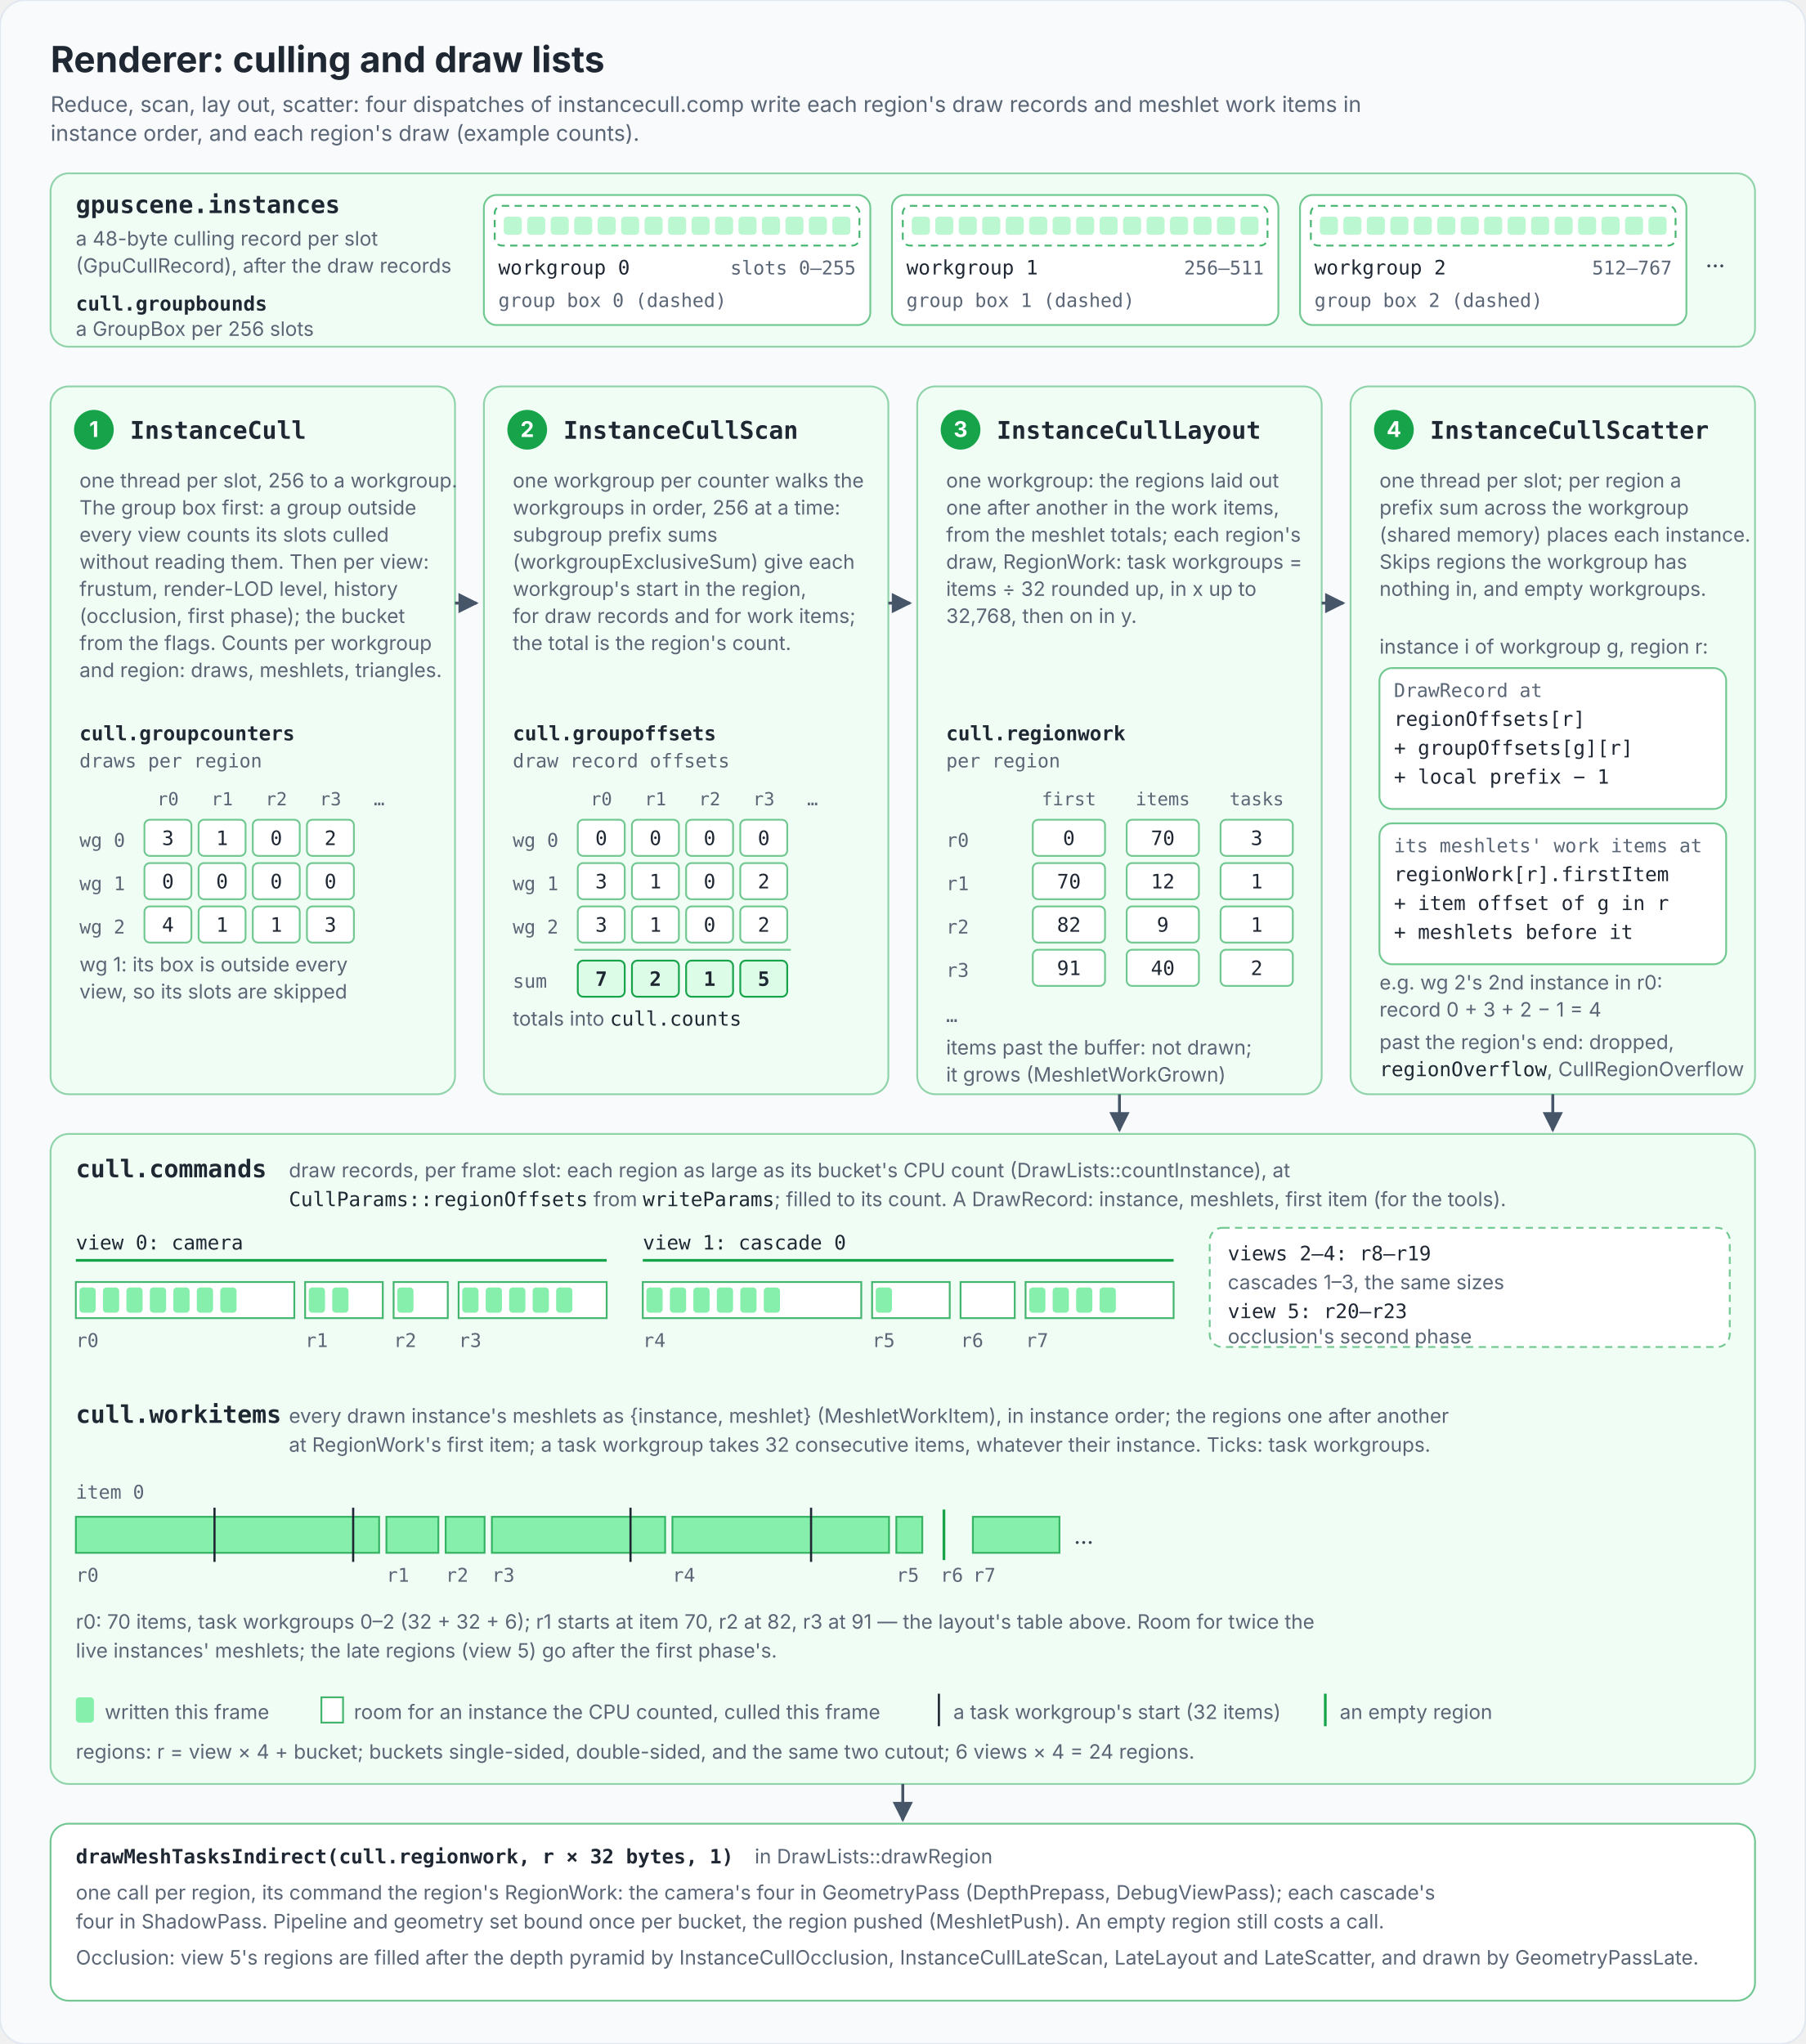
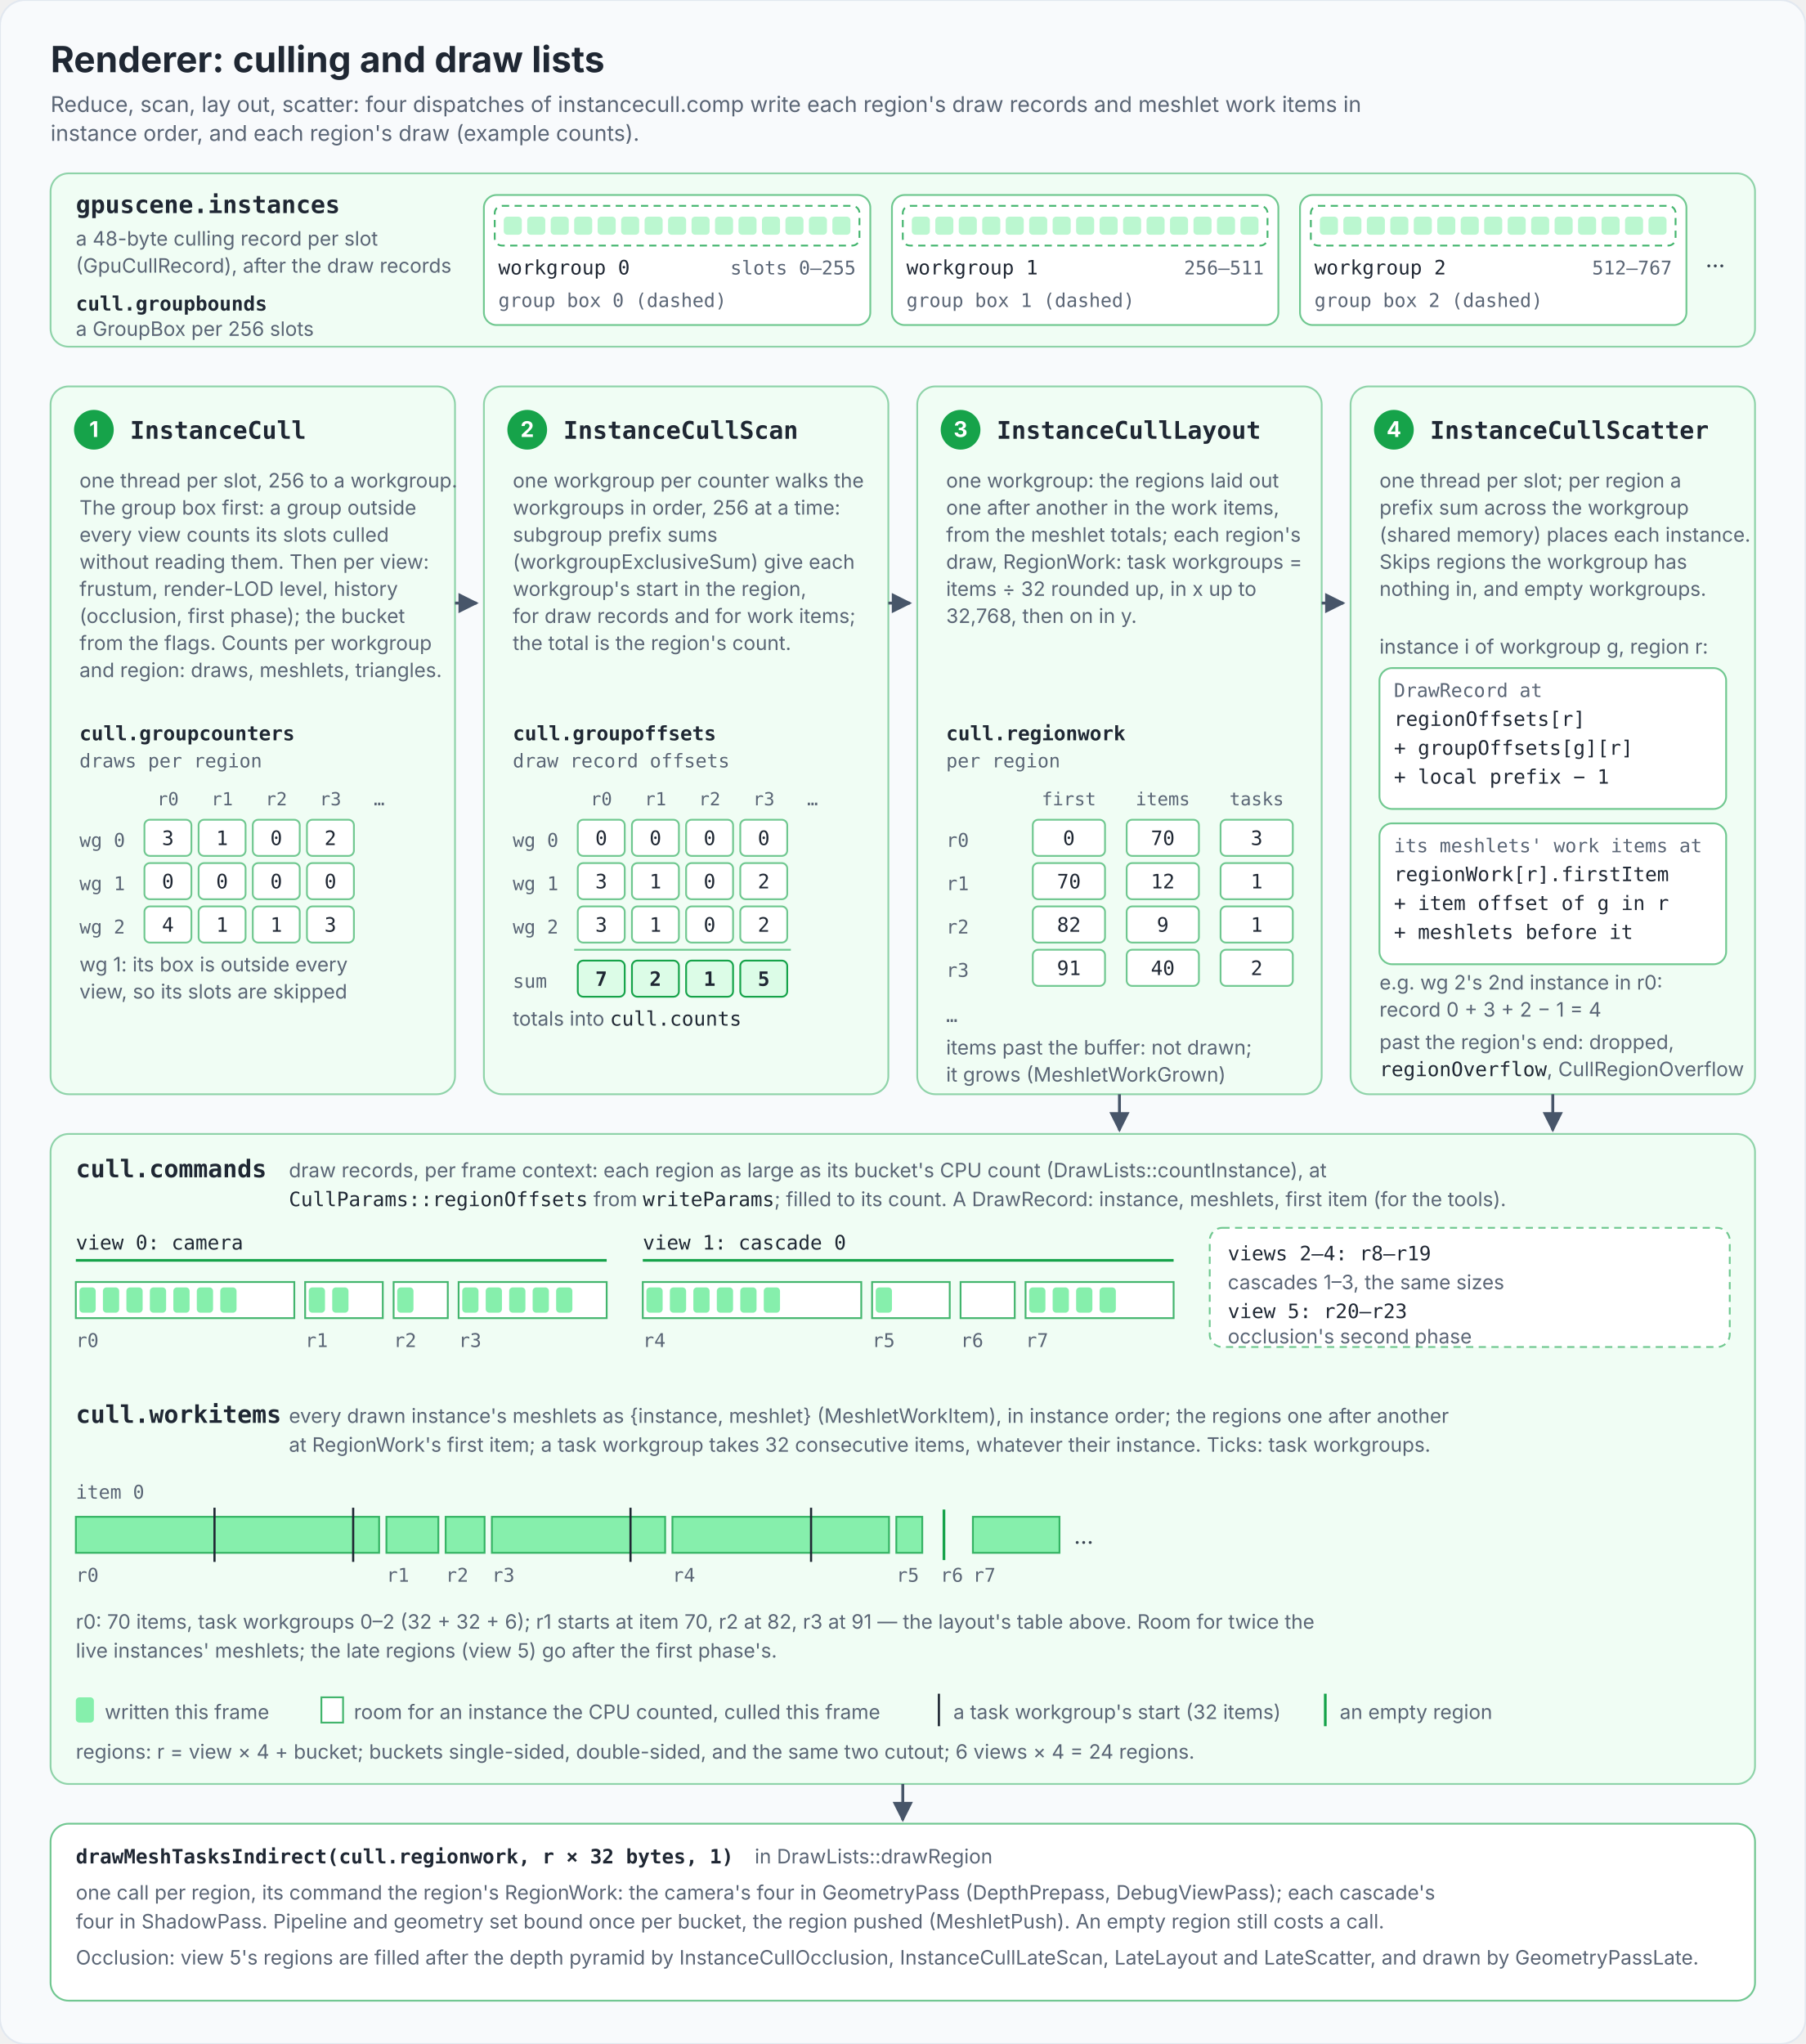
<svg xmlns="http://www.w3.org/2000/svg" width="1000" height="1132" viewBox="0 0 1000 1132" font-family="Inter, Segoe UI, Helvetica, Arial, sans-serif">
  <style>
    .title { font-size: 20px; font-weight: 700; fill: #1f2733; }
    .h { font-size: 13.5px; font-weight: 700; fill: #1f2733; font-family: JetBrains Mono, Consolas, Menlo, monospace; }
    .t { font-size: 12.5px; fill: #3a4452; }
    .s { font-size: 11px; fill: #5a6575; }
    .m { font-size: 11px; fill: #1f2733; font-family: JetBrains Mono, Consolas, Menlo, monospace; }
    .ms { font-size: 10.5px; fill: #5a6575; font-family: JetBrains Mono, Consolas, Menlo, monospace; }
    .c { font-size: 11px; fill: #1f2733; text-anchor: middle; font-family: JetBrains Mono, Consolas, Menlo, monospace; }
    .ch { font-size: 10px; fill: #5a6575; text-anchor: middle; font-family: JetBrains Mono, Consolas, Menlo, monospace; }
    .n { font-size: 12px; font-weight: 700; fill: #ffffff; text-anchor: middle; }
  </style>
  <defs>
    <marker id="arrow" viewBox="0 0 10 10" refX="9" refY="5" markerWidth="7" markerHeight="7" orient="auto">
      <path d="M0,0 L10,5 L0,10 z" fill="#475569" />
    </marker>
  </defs>
  <rect x="0" y="0" width="1000" height="1132" rx="14" fill="#f8fafc" stroke="#e2e8f0" />
  <text x="28" y="40" class="title">Renderer: culling and draw lists</text>
  <text x="28" y="62" class="s" style="font-size:12px">Reduce, scan, lay out, scatter: four dispatches of instancecull.comp write each region's draw records and meshlet work items in</text>
  <text x="28" y="78" class="s" style="font-size:12px">instance order, and each region's draw (example counts).</text>
  <rect x="28" y="96" width="944" height="96" rx="10" fill="#f0fdf4" stroke="#16a34a" stroke-opacity="0.45" />
  <text x="42" y="118" class="h">gpuscene.instances</text>
  <text x="42" y="136" class="s">a 48-byte culling record per slot</text>
  <text x="42" y="151" class="s">(GpuCullRecord), after the draw records</text>
  <text x="42" y="172" class="m" font-weight="700">cull.groupbounds</text>
  <text x="42" y="186" class="s">a GroupBox per 256 slots</text>
  <rect x="268" y="108" width="214" height="72" rx="7" fill="#ffffff" stroke="#16a34a" stroke-opacity="0.6" />
  <rect x="274" y="114" width="202" height="22" rx="4" fill="none" stroke="#16a34a" stroke-opacity="0.8" stroke-dasharray="4 3" />
  <rect x="279" y="120" width="10" height="10" rx="2" fill="#bbf7d0" />
  <rect x="292" y="120" width="10" height="10" rx="2" fill="#bbf7d0" />
  <rect x="305" y="120" width="10" height="10" rx="2" fill="#bbf7d0" />
  <rect x="318" y="120" width="10" height="10" rx="2" fill="#bbf7d0" />
  <rect x="331" y="120" width="10" height="10" rx="2" fill="#bbf7d0" />
  <rect x="344" y="120" width="10" height="10" rx="2" fill="#bbf7d0" />
  <rect x="357" y="120" width="10" height="10" rx="2" fill="#bbf7d0" />
  <rect x="370" y="120" width="10" height="10" rx="2" fill="#bbf7d0" />
  <rect x="383" y="120" width="10" height="10" rx="2" fill="#bbf7d0" />
  <rect x="396" y="120" width="10" height="10" rx="2" fill="#bbf7d0" />
  <rect x="409" y="120" width="10" height="10" rx="2" fill="#bbf7d0" />
  <rect x="422" y="120" width="10" height="10" rx="2" fill="#bbf7d0" />
  <rect x="435" y="120" width="10" height="10" rx="2" fill="#bbf7d0" />
  <rect x="448" y="120" width="10" height="10" rx="2" fill="#bbf7d0" />
  <rect x="461" y="120" width="10" height="10" rx="2" fill="#bbf7d0" />
  <text x="276" y="152" class="m">workgroup 0</text>
  <text x="474" y="152" class="ms" text-anchor="end">slots 0–255</text>
  <text x="276" y="170" class="ms">group box 0 (dashed)</text>
  <rect x="494" y="108" width="214" height="72" rx="7" fill="#ffffff" stroke="#16a34a" stroke-opacity="0.6" />
  <rect x="500" y="114" width="202" height="22" rx="4" fill="none" stroke="#16a34a" stroke-opacity="0.8" stroke-dasharray="4 3" />
  <rect x="505" y="120" width="10" height="10" rx="2" fill="#bbf7d0" />
  <rect x="518" y="120" width="10" height="10" rx="2" fill="#bbf7d0" />
  <rect x="531" y="120" width="10" height="10" rx="2" fill="#bbf7d0" />
  <rect x="544" y="120" width="10" height="10" rx="2" fill="#bbf7d0" />
  <rect x="557" y="120" width="10" height="10" rx="2" fill="#bbf7d0" />
  <rect x="570" y="120" width="10" height="10" rx="2" fill="#bbf7d0" />
  <rect x="583" y="120" width="10" height="10" rx="2" fill="#bbf7d0" />
  <rect x="596" y="120" width="10" height="10" rx="2" fill="#bbf7d0" />
  <rect x="609" y="120" width="10" height="10" rx="2" fill="#bbf7d0" />
  <rect x="622" y="120" width="10" height="10" rx="2" fill="#bbf7d0" />
  <rect x="635" y="120" width="10" height="10" rx="2" fill="#bbf7d0" />
  <rect x="648" y="120" width="10" height="10" rx="2" fill="#bbf7d0" />
  <rect x="661" y="120" width="10" height="10" rx="2" fill="#bbf7d0" />
  <rect x="674" y="120" width="10" height="10" rx="2" fill="#bbf7d0" />
  <rect x="687" y="120" width="10" height="10" rx="2" fill="#bbf7d0" />
  <text x="502" y="152" class="m">workgroup 1</text>
  <text x="700" y="152" class="ms" text-anchor="end">256–511</text>
  <text x="502" y="170" class="ms">group box 1 (dashed)</text>
  <rect x="720" y="108" width="214" height="72" rx="7" fill="#ffffff" stroke="#16a34a" stroke-opacity="0.6" />
  <rect x="726" y="114" width="202" height="22" rx="4" fill="none" stroke="#16a34a" stroke-opacity="0.8" stroke-dasharray="4 3" />
  <rect x="731" y="120" width="10" height="10" rx="2" fill="#bbf7d0" />
  <rect x="744" y="120" width="10" height="10" rx="2" fill="#bbf7d0" />
  <rect x="757" y="120" width="10" height="10" rx="2" fill="#bbf7d0" />
  <rect x="770" y="120" width="10" height="10" rx="2" fill="#bbf7d0" />
  <rect x="783" y="120" width="10" height="10" rx="2" fill="#bbf7d0" />
  <rect x="796" y="120" width="10" height="10" rx="2" fill="#bbf7d0" />
  <rect x="809" y="120" width="10" height="10" rx="2" fill="#bbf7d0" />
  <rect x="822" y="120" width="10" height="10" rx="2" fill="#bbf7d0" />
  <rect x="835" y="120" width="10" height="10" rx="2" fill="#bbf7d0" />
  <rect x="848" y="120" width="10" height="10" rx="2" fill="#bbf7d0" />
  <rect x="861" y="120" width="10" height="10" rx="2" fill="#bbf7d0" />
  <rect x="874" y="120" width="10" height="10" rx="2" fill="#bbf7d0" />
  <rect x="887" y="120" width="10" height="10" rx="2" fill="#bbf7d0" />
  <rect x="900" y="120" width="10" height="10" rx="2" fill="#bbf7d0" />
  <rect x="913" y="120" width="10" height="10" rx="2" fill="#bbf7d0" />
  <text x="728" y="152" class="m">workgroup 2</text>
  <text x="926" y="152" class="ms" text-anchor="end">512–767</text>
  <text x="728" y="170" class="ms">group box 2 (dashed)</text>
  <text x="950" y="148" class="t" text-anchor="middle">…</text>
  <rect x="28" y="214" width="224" height="392" rx="10" fill="#f0fdf4" stroke="#16a34a" stroke-opacity="0.45" />
  <rect x="268" y="214" width="224" height="392" rx="10" fill="#f0fdf4" stroke="#16a34a" stroke-opacity="0.45" />
  <rect x="508" y="214" width="224" height="392" rx="10" fill="#f0fdf4" stroke="#16a34a" stroke-opacity="0.45" />
  <rect x="748" y="214" width="224" height="392" rx="10" fill="#f0fdf4" stroke="#16a34a" stroke-opacity="0.45" />
  <line x1="252" y1="334" x2="264" y2="334" stroke="#475569" stroke-width="1.6" marker-end="url(#arrow)" />
  <line x1="492" y1="334" x2="504" y2="334" stroke="#475569" stroke-width="1.6" marker-end="url(#arrow)" />
  <line x1="732" y1="334" x2="744" y2="334" stroke="#475569" stroke-width="1.6" marker-end="url(#arrow)" />
  <circle cx="52" cy="238" r="11" fill="#16a34a" />
  <text x="52" y="242" class="n">1</text>
  <text x="72" y="243" class="h">InstanceCull</text>
  <text x="44" y="270" class="s">one thread per slot, 256 to a workgroup.</text>
  <text x="44" y="285" class="s">The group box first: a group outside</text>
  <text x="44" y="300" class="s">every view counts its slots culled</text>
  <text x="44" y="315" class="s">without reading them. Then per view:</text>
  <text x="44" y="330" class="s">frustum, render-LOD level, history</text>
  <text x="44" y="345" class="s">(occlusion, first phase); the bucket</text>
  <text x="44" y="360" class="s">from the flags. Counts per workgroup</text>
  <text x="44" y="375" class="s">and region: draws, meshlets, triangles.</text>
  <text x="44" y="410" class="m" font-weight="700">cull.groupcounters</text>
  <text x="44" y="425" class="ms">draws per region</text>
  <text x="93" y="446" class="ch">r0</text>
  <text x="123" y="446" class="ch">r1</text>
  <text x="153" y="446" class="ch">r2</text>
  <text x="183" y="446" class="ch">r3</text>
  <text x="210" y="446" class="ch">…</text>
  <text x="44" y="469" class="ms">wg 0</text>
  <rect x="80" y="454" width="26" height="20" rx="3" fill="#ffffff" stroke="#16a34a" stroke-opacity="0.6" />
  <text x="93" y="468" class="c">3</text>
  <rect x="110" y="454" width="26" height="20" rx="3" fill="#ffffff" stroke="#16a34a" stroke-opacity="0.6" />
  <text x="123" y="468" class="c">1</text>
  <rect x="140" y="454" width="26" height="20" rx="3" fill="#ffffff" stroke="#16a34a" stroke-opacity="0.6" />
  <text x="153" y="468" class="c">0</text>
  <rect x="170" y="454" width="26" height="20" rx="3" fill="#ffffff" stroke="#16a34a" stroke-opacity="0.6" />
  <text x="183" y="468" class="c">2</text>
  <text x="44" y="493" class="ms">wg 1</text>
  <rect x="80" y="478" width="26" height="20" rx="3" fill="#ffffff" stroke="#16a34a" stroke-opacity="0.6" />
  <text x="93" y="492" class="c">0</text>
  <rect x="110" y="478" width="26" height="20" rx="3" fill="#ffffff" stroke="#16a34a" stroke-opacity="0.6" />
  <text x="123" y="492" class="c">0</text>
  <rect x="140" y="478" width="26" height="20" rx="3" fill="#ffffff" stroke="#16a34a" stroke-opacity="0.6" />
  <text x="153" y="492" class="c">0</text>
  <rect x="170" y="478" width="26" height="20" rx="3" fill="#ffffff" stroke="#16a34a" stroke-opacity="0.6" />
  <text x="183" y="492" class="c">0</text>
  <text x="44" y="517" class="ms">wg 2</text>
  <rect x="80" y="502" width="26" height="20" rx="3" fill="#ffffff" stroke="#16a34a" stroke-opacity="0.6" />
  <text x="93" y="516" class="c">4</text>
  <rect x="110" y="502" width="26" height="20" rx="3" fill="#ffffff" stroke="#16a34a" stroke-opacity="0.6" />
  <text x="123" y="516" class="c">1</text>
  <rect x="140" y="502" width="26" height="20" rx="3" fill="#ffffff" stroke="#16a34a" stroke-opacity="0.6" />
  <text x="153" y="516" class="c">1</text>
  <rect x="170" y="502" width="26" height="20" rx="3" fill="#ffffff" stroke="#16a34a" stroke-opacity="0.6" />
  <text x="183" y="516" class="c">3</text>
  <text x="44" y="538" class="s">wg 1: its box is outside every</text>
  <text x="44" y="553" class="s">view, so its slots are skipped</text>
  <circle cx="292" cy="238" r="11" fill="#16a34a" />
  <text x="292" y="242" class="n">2</text>
  <text x="312" y="243" class="h">InstanceCullScan</text>
  <text x="284" y="270" class="s">one workgroup per counter walks the</text>
  <text x="284" y="285" class="s">workgroups in order, 256 at a time:</text>
  <text x="284" y="300" class="s">subgroup prefix sums</text>
  <text x="284" y="315" class="s">(workgroupExclusiveSum) give each</text>
  <text x="284" y="330" class="s">workgroup's start in the region,</text>
  <text x="284" y="345" class="s">for draw records and for work items;</text>
  <text x="284" y="360" class="s">the total is the region's count.</text>
  <text x="284" y="410" class="m" font-weight="700">cull.groupoffsets</text>
  <text x="284" y="425" class="ms">draw record offsets</text>
  <text x="333" y="446" class="ch">r0</text>
  <text x="363" y="446" class="ch">r1</text>
  <text x="393" y="446" class="ch">r2</text>
  <text x="423" y="446" class="ch">r3</text>
  <text x="450" y="446" class="ch">…</text>
  <text x="284" y="469" class="ms">wg 0</text>
  <rect x="320" y="454" width="26" height="20" rx="3" fill="#ffffff" stroke="#16a34a" stroke-opacity="0.6" />
  <text x="333" y="468" class="c">0</text>
  <rect x="350" y="454" width="26" height="20" rx="3" fill="#ffffff" stroke="#16a34a" stroke-opacity="0.6" />
  <text x="363" y="468" class="c">0</text>
  <rect x="380" y="454" width="26" height="20" rx="3" fill="#ffffff" stroke="#16a34a" stroke-opacity="0.6" />
  <text x="393" y="468" class="c">0</text>
  <rect x="410" y="454" width="26" height="20" rx="3" fill="#ffffff" stroke="#16a34a" stroke-opacity="0.6" />
  <text x="423" y="468" class="c">0</text>
  <text x="284" y="493" class="ms">wg 1</text>
  <rect x="320" y="478" width="26" height="20" rx="3" fill="#ffffff" stroke="#16a34a" stroke-opacity="0.6" />
  <text x="333" y="492" class="c">3</text>
  <rect x="350" y="478" width="26" height="20" rx="3" fill="#ffffff" stroke="#16a34a" stroke-opacity="0.6" />
  <text x="363" y="492" class="c">1</text>
  <rect x="380" y="478" width="26" height="20" rx="3" fill="#ffffff" stroke="#16a34a" stroke-opacity="0.6" />
  <text x="393" y="492" class="c">0</text>
  <rect x="410" y="478" width="26" height="20" rx="3" fill="#ffffff" stroke="#16a34a" stroke-opacity="0.6" />
  <text x="423" y="492" class="c">2</text>
  <text x="284" y="517" class="ms">wg 2</text>
  <rect x="320" y="502" width="26" height="20" rx="3" fill="#ffffff" stroke="#16a34a" stroke-opacity="0.6" />
  <text x="333" y="516" class="c">3</text>
  <rect x="350" y="502" width="26" height="20" rx="3" fill="#ffffff" stroke="#16a34a" stroke-opacity="0.6" />
  <text x="363" y="516" class="c">1</text>
  <rect x="380" y="502" width="26" height="20" rx="3" fill="#ffffff" stroke="#16a34a" stroke-opacity="0.6" />
  <text x="393" y="516" class="c">0</text>
  <rect x="410" y="502" width="26" height="20" rx="3" fill="#ffffff" stroke="#16a34a" stroke-opacity="0.6" />
  <text x="423" y="516" class="c">2</text>
  <line x1="318" y1="526" x2="438" y2="526" stroke="#16a34a" stroke-opacity="0.6" />
  <text x="284" y="547" class="ms">sum</text>
  <rect x="320" y="532" width="26" height="20" rx="3" fill="#dcfce7" stroke="#16a34a" />
  <text x="333" y="546" class="c" font-weight="700">7</text>
  <rect x="350" y="532" width="26" height="20" rx="3" fill="#dcfce7" stroke="#16a34a" />
  <text x="363" y="546" class="c" font-weight="700">2</text>
  <rect x="380" y="532" width="26" height="20" rx="3" fill="#dcfce7" stroke="#16a34a" />
  <text x="393" y="546" class="c" font-weight="700">1</text>
  <rect x="410" y="532" width="26" height="20" rx="3" fill="#dcfce7" stroke="#16a34a" />
  <text x="423" y="546" class="c" font-weight="700">5</text>
  <text x="284" y="568" class="s">totals into <tspan class="m">cull.counts</tspan>
  </text>
  <circle cx="532" cy="238" r="11" fill="#16a34a" />
  <text x="532" y="242" class="n">3</text>
  <text x="552" y="243" class="h">InstanceCullLayout</text>
  <text x="524" y="270" class="s">one workgroup: the regions laid out</text>
  <text x="524" y="285" class="s">one after another in the work items,</text>
  <text x="524" y="300" class="s">from the meshlet totals; each region's</text>
  <text x="524" y="315" class="s">draw, RegionWork: task workgroups =</text>
  <text x="524" y="330" class="s">items ÷ 32 rounded up, in x up to</text>
  <text x="524" y="345" class="s">32,768, then on in y.</text>
  <text x="524" y="410" class="m" font-weight="700">cull.regionwork</text>
  <text x="524" y="425" class="ms">per region</text>
  <text x="592" y="446" class="ch">first</text>
  <text x="644" y="446" class="ch">items</text>
  <text x="696" y="446" class="ch">tasks</text>
  <text x="524" y="469" class="ms">r0</text>
  <rect x="572" y="454" width="40" height="20" rx="3" fill="#ffffff" stroke="#16a34a" stroke-opacity="0.6" />
  <text x="592" y="468" class="c">0</text>
  <rect x="624" y="454" width="40" height="20" rx="3" fill="#ffffff" stroke="#16a34a" stroke-opacity="0.6" />
  <text x="644" y="468" class="c">70</text>
  <rect x="676" y="454" width="40" height="20" rx="3" fill="#ffffff" stroke="#16a34a" stroke-opacity="0.6" />
  <text x="696" y="468" class="c">3</text>
  <text x="524" y="493" class="ms">r1</text>
  <rect x="572" y="478" width="40" height="20" rx="3" fill="#ffffff" stroke="#16a34a" stroke-opacity="0.6" />
  <text x="592" y="492" class="c">70</text>
  <rect x="624" y="478" width="40" height="20" rx="3" fill="#ffffff" stroke="#16a34a" stroke-opacity="0.6" />
  <text x="644" y="492" class="c">12</text>
  <rect x="676" y="478" width="40" height="20" rx="3" fill="#ffffff" stroke="#16a34a" stroke-opacity="0.6" />
  <text x="696" y="492" class="c">1</text>
  <text x="524" y="517" class="ms">r2</text>
  <rect x="572" y="502" width="40" height="20" rx="3" fill="#ffffff" stroke="#16a34a" stroke-opacity="0.6" />
  <text x="592" y="516" class="c">82</text>
  <rect x="624" y="502" width="40" height="20" rx="3" fill="#ffffff" stroke="#16a34a" stroke-opacity="0.6" />
  <text x="644" y="516" class="c">9</text>
  <rect x="676" y="502" width="40" height="20" rx="3" fill="#ffffff" stroke="#16a34a" stroke-opacity="0.6" />
  <text x="696" y="516" class="c">1</text>
  <text x="524" y="541" class="ms">r3</text>
  <rect x="572" y="526" width="40" height="20" rx="3" fill="#ffffff" stroke="#16a34a" stroke-opacity="0.6" />
  <text x="592" y="540" class="c">91</text>
  <rect x="624" y="526" width="40" height="20" rx="3" fill="#ffffff" stroke="#16a34a" stroke-opacity="0.6" />
  <text x="644" y="540" class="c">40</text>
  <rect x="676" y="526" width="40" height="20" rx="3" fill="#ffffff" stroke="#16a34a" stroke-opacity="0.6" />
  <text x="696" y="540" class="c">2</text>
  <text x="524" y="566" class="ms">…</text>
  <text x="524" y="584" class="s">items past the buffer: not drawn;</text>
  <text x="524" y="599" class="s">it grows (MeshletWorkGrown)</text>
  <circle cx="772" cy="238" r="11" fill="#16a34a" />
  <text x="772" y="242" class="n">4</text>
  <text x="792" y="243" class="h">InstanceCullScatter</text>
  <text x="764" y="270" class="s">one thread per slot; per region a</text>
  <text x="764" y="285" class="s">prefix sum across the workgroup</text>
  <text x="764" y="300" class="s">(shared memory) places each instance.</text>
  <text x="764" y="315" class="s">Skips regions the workgroup has</text>
  <text x="764" y="330" class="s">nothing in, and empty workgroups.</text>
  <text x="764" y="362" class="s">instance i of workgroup g, region r:</text>
  <rect x="764" y="370" width="192" height="78" rx="7" fill="#ffffff" stroke="#16a34a" stroke-opacity="0.6" />
  <text x="772" y="386" class="ms">DrawRecord at</text>
  <text x="772" y="402" class="m">regionOffsets[r]</text>
  <text x="772" y="418" class="m">+ groupOffsets[g][r]</text>
  <text x="772" y="434" class="m">+ local prefix − 1</text>
  <rect x="764" y="456" width="192" height="78" rx="7" fill="#ffffff" stroke="#16a34a" stroke-opacity="0.6" />
  <text x="772" y="472" class="ms">its meshlets' work items at</text>
  <text x="772" y="488" class="m">regionWork[r].firstItem</text>
  <text x="772" y="504" class="m">+ item offset of g in r</text>
  <text x="772" y="520" class="m">+ meshlets before it</text>
  <text x="764" y="548" class="s">e.g. wg 2's 2nd instance in r0:</text>
  <text x="764" y="563" class="s">record 0 + 3 + 2 − 1 = 4</text>
  <text x="764" y="581" class="s">past the region's end: dropped,</text>
  <text x="764" y="596" class="s">
    <tspan class="m">regionOverflow</tspan>, CullRegionOverflow</text>
  <line x1="620" y1="606" x2="620" y2="626" stroke="#475569" stroke-width="1.6" marker-end="url(#arrow)" />
  <line x1="860" y1="606" x2="860" y2="626" stroke="#475569" stroke-width="1.6" marker-end="url(#arrow)" />
  <rect x="28" y="628" width="944" height="360" rx="10" fill="#f0fdf4" stroke="#16a34a" stroke-opacity="0.45" />
  <text x="42" y="652" class="h">cull.commands</text>
-   <text x="160" y="652" class="s">draw records, per frame slot: each region as large as its bucket's CPU count (DrawLists::countInstance), at</text>
+   <text x="160" y="652" class="s">draw records, per frame context: each region as large as its bucket's CPU count (DrawLists::countInstance), at</text>
  <text x="160" y="668" class="s">
    <tspan class="m">CullParams::regionOffsets</tspan> from <tspan class="m">writeParams</tspan>; filled to its count. A DrawRecord: instance, meshlets, first item (for the tools).</text>
  <rect x="42" y="710" width="121" height="20" fill="#ffffff" stroke="#16a34a" stroke-opacity="0.8" />
  <rect x="44" y="713" width="9" height="14" rx="2" fill="#86efac" />
  <rect x="57" y="713" width="9" height="14" rx="2" fill="#86efac" />
  <rect x="70" y="713" width="9" height="14" rx="2" fill="#86efac" />
  <rect x="83" y="713" width="9" height="14" rx="2" fill="#86efac" />
  <rect x="96" y="713" width="9" height="14" rx="2" fill="#86efac" />
  <rect x="109" y="713" width="9" height="14" rx="2" fill="#86efac" />
  <rect x="122" y="713" width="9" height="14" rx="2" fill="#86efac" />
  <text x="42" y="746" class="ms">r0</text>
  <rect x="169" y="710" width="43" height="20" fill="#ffffff" stroke="#16a34a" stroke-opacity="0.8" />
  <rect x="171" y="713" width="9" height="14" rx="2" fill="#86efac" />
  <rect x="184" y="713" width="9" height="14" rx="2" fill="#86efac" />
  <text x="169" y="746" class="ms">r1</text>
  <rect x="218" y="710" width="30" height="20" fill="#ffffff" stroke="#16a34a" stroke-opacity="0.8" />
  <rect x="220" y="713" width="9" height="14" rx="2" fill="#86efac" />
  <text x="218" y="746" class="ms">r2</text>
  <rect x="254" y="710" width="82" height="20" fill="#ffffff" stroke="#16a34a" stroke-opacity="0.8" />
  <rect x="256" y="713" width="9" height="14" rx="2" fill="#86efac" />
  <rect x="269" y="713" width="9" height="14" rx="2" fill="#86efac" />
  <rect x="282" y="713" width="9" height="14" rx="2" fill="#86efac" />
  <rect x="295" y="713" width="9" height="14" rx="2" fill="#86efac" />
  <rect x="308" y="713" width="9" height="14" rx="2" fill="#86efac" />
  <text x="254" y="746" class="ms">r3</text>
  <line x1="42" y1="698" x2="336" y2="698" stroke="#16a34a" stroke-width="1.5" />
  <text x="42" y="692" class="m">view 0: camera</text>
  <rect x="356" y="710" width="121" height="20" fill="#ffffff" stroke="#16a34a" stroke-opacity="0.8" />
  <rect x="358" y="713" width="9" height="14" rx="2" fill="#86efac" />
  <rect x="371" y="713" width="9" height="14" rx="2" fill="#86efac" />
  <rect x="384" y="713" width="9" height="14" rx="2" fill="#86efac" />
  <rect x="397" y="713" width="9" height="14" rx="2" fill="#86efac" />
  <rect x="410" y="713" width="9" height="14" rx="2" fill="#86efac" />
  <rect x="423" y="713" width="9" height="14" rx="2" fill="#86efac" />
  <text x="356" y="746" class="ms">r4</text>
  <rect x="483" y="710" width="43" height="20" fill="#ffffff" stroke="#16a34a" stroke-opacity="0.8" />
  <rect x="485" y="713" width="9" height="14" rx="2" fill="#86efac" />
  <text x="483" y="746" class="ms">r5</text>
  <rect x="532" y="710" width="30" height="20" fill="#ffffff" stroke="#16a34a" stroke-opacity="0.8" />
  <text x="532" y="746" class="ms">r6</text>
  <rect x="568" y="710" width="82" height="20" fill="#ffffff" stroke="#16a34a" stroke-opacity="0.8" />
  <rect x="570" y="713" width="9" height="14" rx="2" fill="#86efac" />
  <rect x="583" y="713" width="9" height="14" rx="2" fill="#86efac" />
  <rect x="596" y="713" width="9" height="14" rx="2" fill="#86efac" />
  <rect x="609" y="713" width="9" height="14" rx="2" fill="#86efac" />
  <text x="568" y="746" class="ms">r7</text>
  <line x1="356" y1="698" x2="650" y2="698" stroke="#16a34a" stroke-width="1.5" />
  <text x="356" y="692" class="m">view 1: cascade 0</text>
  <rect x="670" y="680" width="288" height="66" rx="7" fill="#ffffff" stroke="#16a34a" stroke-opacity="0.6" stroke-dasharray="4 3" />
  <text x="680" y="698" class="m">views 2–4: r8–r19</text>
  <text x="680" y="714" class="s">cascades 1–3, the same sizes</text>
  <text x="680" y="730" class="m">view 5: r20–r23</text>
  <text x="680" y="744" class="s">occlusion's second phase</text>
  <text x="42" y="788" class="h">cull.workitems</text>
  <text x="160" y="788" class="s">every drawn instance's meshlets as {instance, meshlet} (MeshletWorkItem), in instance order; the regions one after another</text>
  <text x="160" y="804" class="s">at RegionWork's first item; a task workgroup takes 32 consecutive items, whatever their instance. Ticks: task workgroups.</text>
  <rect x="42.0" y="840" width="168.0" height="20" fill="#86efac" stroke="#16a34a" stroke-opacity="0.8" />
  <line x1="118.8" y1="835" x2="118.8" y2="865" stroke="#1f2733" stroke-width="1.2" />
  <line x1="195.6" y1="835" x2="195.6" y2="865" stroke="#1f2733" stroke-width="1.2" />
  <text x="42.0" y="876" class="ms">r0</text>
  <text x="42.0" y="830" class="ms">item 0</text>
  <rect x="214.0" y="840" width="28.8" height="20" fill="#86efac" stroke="#16a34a" stroke-opacity="0.8" />
  <text x="214.0" y="876" class="ms">r1</text>
  <rect x="246.8" y="840" width="21.6" height="20" fill="#86efac" stroke="#16a34a" stroke-opacity="0.8" />
  <text x="246.8" y="876" class="ms">r2</text>
  <rect x="272.4" y="840" width="96.0" height="20" fill="#86efac" stroke="#16a34a" stroke-opacity="0.8" />
  <line x1="349.2" y1="835" x2="349.2" y2="865" stroke="#1f2733" stroke-width="1.2" />
  <text x="272.4" y="876" class="ms">r3</text>
  <rect x="372.4" y="840" width="120.0" height="20" fill="#86efac" stroke="#16a34a" stroke-opacity="0.8" />
  <line x1="449.2" y1="835" x2="449.2" y2="865" stroke="#1f2733" stroke-width="1.2" />
  <text x="372.4" y="876" class="ms">r4</text>
  <rect x="496.4" y="840" width="14.4" height="20" fill="#86efac" stroke="#16a34a" stroke-opacity="0.8" />
  <text x="496.4" y="876" class="ms">r5</text>
  <line x1="522.8" y1="836" x2="522.8" y2="864" stroke="#16a34a" stroke-width="1.5" />
  <text x="520.8" y="876" class="ms">r6</text>
  <rect x="538.8" y="840" width="48.0" height="20" fill="#86efac" stroke="#16a34a" stroke-opacity="0.8" />
  <text x="538.8" y="876" class="ms">r7</text>
  <text x="594.8" y="855" class="t">…</text>
  <text x="42" y="902" class="s">r0: 70 items, task workgroups 0–2 (32 + 32 + 6); r1 starts at item 70, r2 at 82, r3 at 91 — the layout's table above. Room for twice the</text>
  <text x="42" y="918" class="s">live instances' meshlets; the late regions (view 5) go after the first phase's.</text>
  <rect x="42" y="940" width="10" height="14" rx="2" fill="#86efac" />
  <text x="58" y="952" class="s">written this frame</text>
  <rect x="178" y="940" width="12" height="14" fill="#ffffff" stroke="#16a34a" stroke-opacity="0.8" />
  <text x="196" y="952" class="s">room for an instance the CPU counted, culled this frame</text>
  <line x1="520" y1="938" x2="520" y2="956" stroke="#1f2733" stroke-width="1.2" />
  <text x="528" y="952" class="s">a task workgroup's start (32 items)</text>
  <line x1="734" y1="938" x2="734" y2="956" stroke="#16a34a" stroke-width="1.5" />
  <text x="742" y="952" class="s">an empty region</text>
  <text x="42" y="974" class="s">regions: r = view × 4 + bucket; buckets single-sided, double-sided, and the same two cutout; 6 views × 4 = 24 regions.</text>
  <line x1="500" y1="988" x2="500" y2="1008" stroke="#475569" stroke-width="1.6" marker-end="url(#arrow)" />
  <rect x="28" y="1010" width="944" height="98" rx="10" fill="#ffffff" stroke="#16a34a" stroke-opacity="0.6" />
  <text x="42" y="1032" class="m" font-weight="700">drawMeshTasksIndirect(cull.regionwork, r × 32 bytes, 1)</text>
  <text x="418" y="1032" class="s">in DrawLists::drawRegion</text>
  <text x="42" y="1052" class="s">one call per region, its command the region's RegionWork: the camera's four in GeometryPass (DepthPrepass, DebugViewPass); each cascade's</text>
  <text x="42" y="1068" class="s">four in ShadowPass. Pipeline and geometry set bound once per bucket, the region pushed (MeshletPush). An empty region still costs a call.</text>
  <text x="42" y="1088" class="s">Occlusion: view 5's regions are filled after the depth pyramid by InstanceCullOcclusion, InstanceCullLateScan, LateLayout and LateScatter, and drawn by GeometryPassLate.</text>
</svg>
